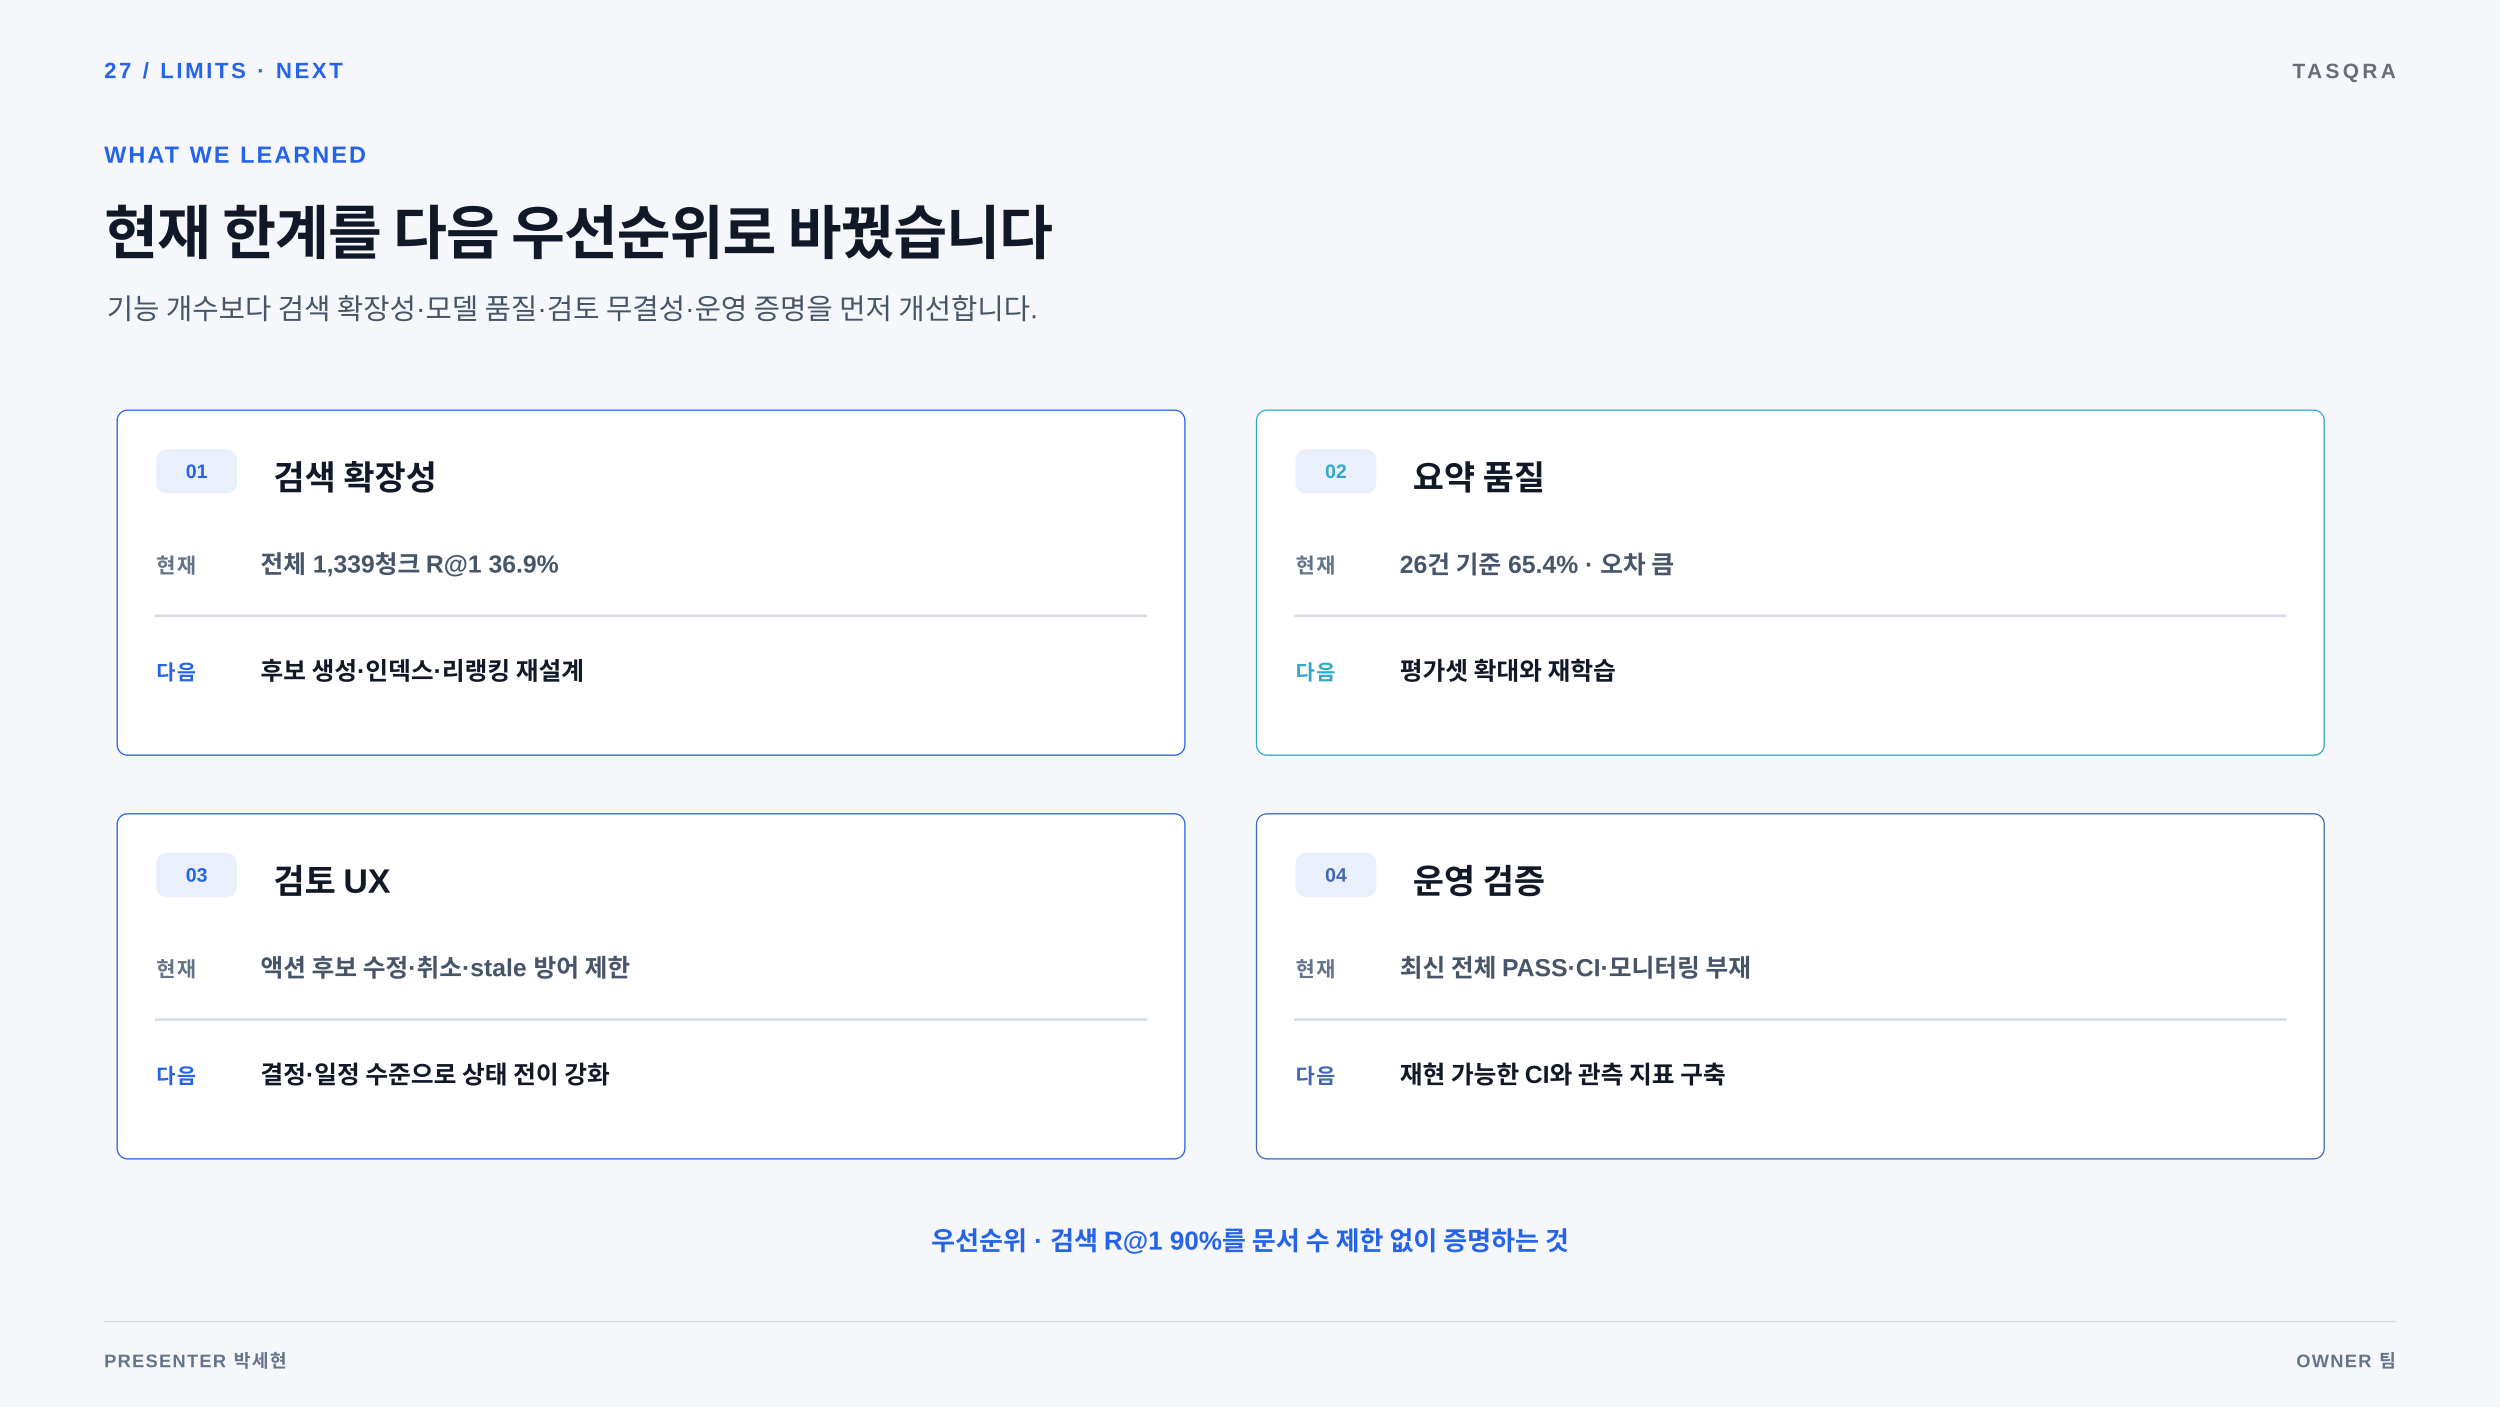
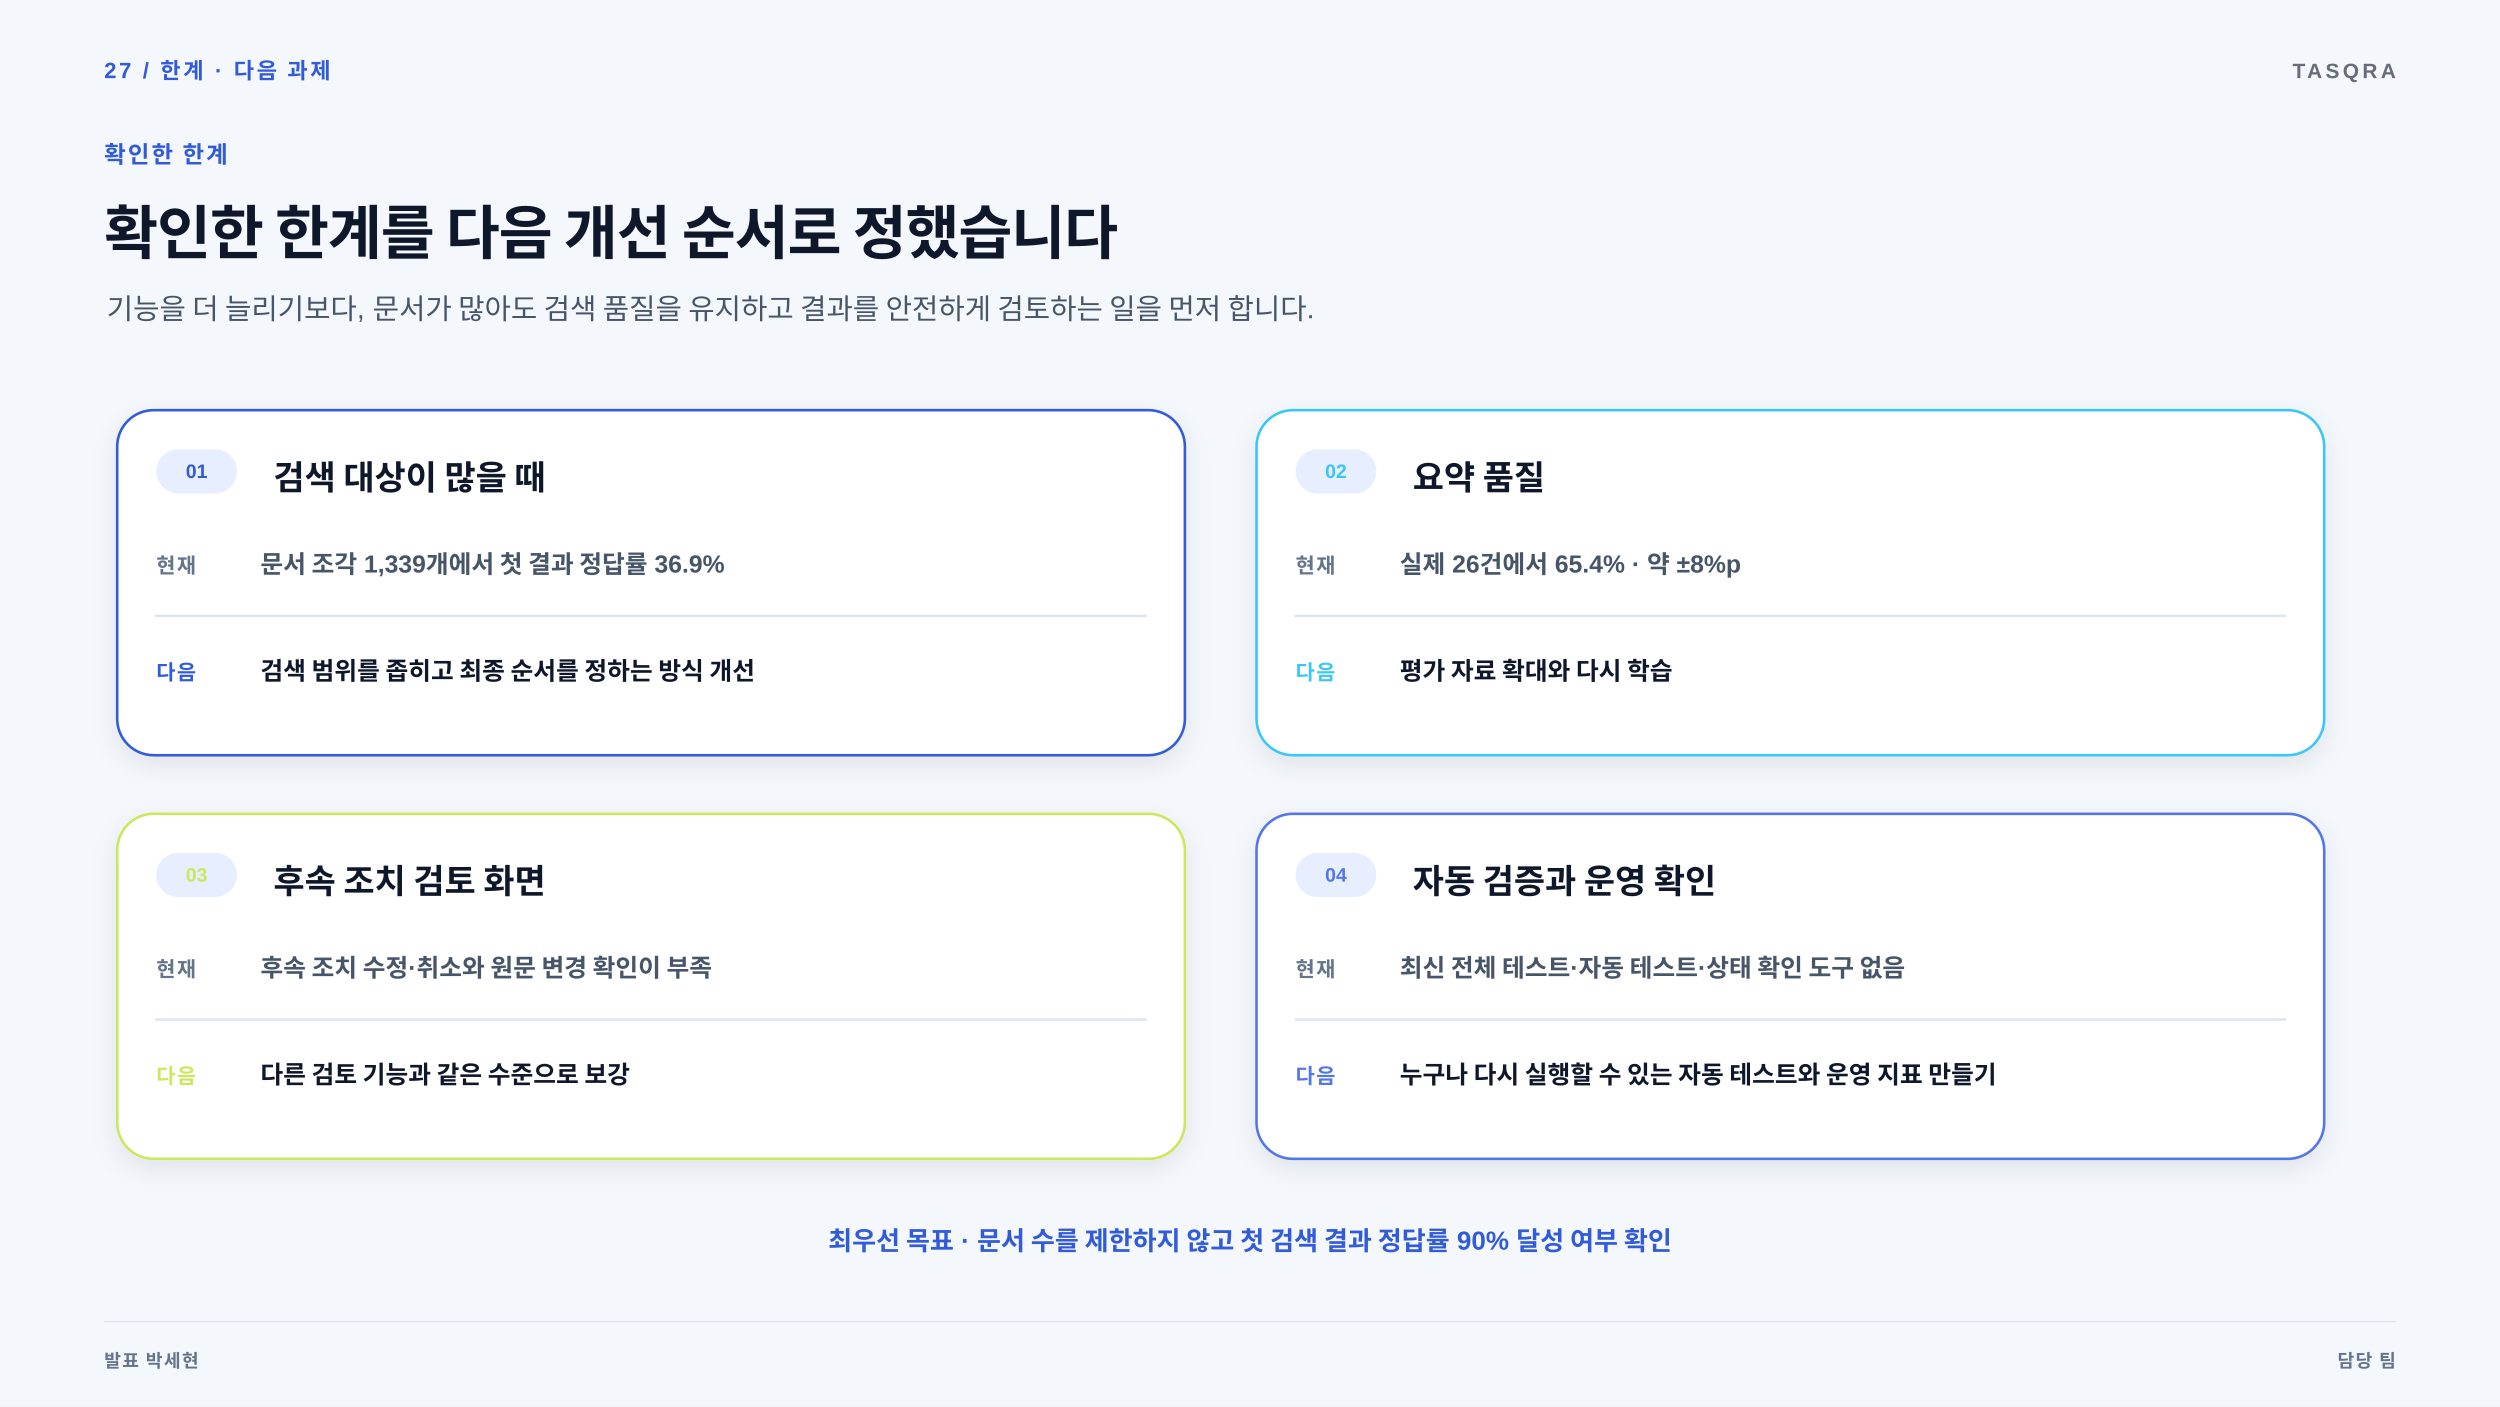
<svg xmlns="http://www.w3.org/2000/svg" width="1920" height="1080" viewBox="0 0 1920 1080">
  <defs>
    <style>@font-face{font-family:NotoKR;src:url("../../포트폴리오/NotoSansKR.ttf") format("truetype");} text{font-family:NotoKR,Arial,sans-serif;}</style>
    <filter id="shadow" x="-20%" y="-20%" width="140%" height="140%">
-       <feDropShadow dx="0" dy="4" stdDeviation="8" flood-color="#09111F" flood-opacity="0.06" />
+       <feDropShadow dx="0" dy="12" stdDeviation="16" flood-color="#0E162F" flood-opacity="0.11" />
    </filter>
    <filter id="softShadow" x="-20%" y="-20%" width="140%" height="140%">
-       <feDropShadow dx="0" dy="2" stdDeviation="5" flood-color="#09111F" flood-opacity="0.05" />
+       <feDropShadow dx="0" dy="7" stdDeviation="10" flood-color="#0E162F" flood-opacity="0.08" />
    </filter>
  </defs>
-   <rect x="0" y="0" width="1920" height="1080" rx="0" fill="#F5F7FA" stroke="none" stroke-width="0" opacity="1" />
-   <text x="80" y="60" font-family="NotoKR, Arial, sans-serif" font-size="17" font-weight="800" font-style="normal" fill="#2563EB" text-anchor="start" letter-spacing="2" opacity="1">27  /  LIMITS · NEXT</text>
-   <text x="1840" y="60" font-family="NotoKR, Arial, sans-serif" font-size="16" font-weight="800" font-style="normal" fill="#111827" text-anchor="end" letter-spacing="2.6" opacity="0.62">TASQRA</text>
-   <line x1="80" y1="1015" x2="1840" y2="1015" stroke="#D5DCE7" stroke-width="1" stroke-linecap="square" opacity="1" />
-   <text x="80" y="1050" font-family="NotoKR, Arial, sans-serif" font-size="14" font-weight="700" font-style="normal" fill="#64748B" text-anchor="start" letter-spacing="1" opacity="1">PRESENTER  박세현</text>
-   <text x="1840" y="1050" font-family="NotoKR, Arial, sans-serif" font-size="14" font-weight="700" font-style="normal" fill="#64748B" text-anchor="end" letter-spacing="1" opacity="1">OWNER  팀</text>
-   <text x="80" y="125" font-family="NotoKR, Arial, sans-serif" font-size="18" font-weight="800" font-style="normal" fill="#2563EB" text-anchor="start" letter-spacing="1.6" opacity="1">WHAT WE LEARNED</text>
-   <text x="80" y="195" font-family="NotoKR, Arial, sans-serif" font-size="45" font-weight="800" font-style="normal" fill="#111827" text-anchor="start" letter-spacing="-0.8" opacity="1">현재 한계를 다음 우선순위로 바꿨습니다</text>
-   <text x="82" y="245" font-family="NotoKR, Arial, sans-serif" font-size="22" font-weight="500" font-style="normal" fill="#475569" text-anchor="start" letter-spacing="0" opacity="1">기능 개수보다 검색 확장성·모델 품질·검토 무결성·운영 증명을 먼저 개선합니다.</text>
-   <rect x="90" y="315" width="820" height="265" rx="8" fill="#FFFFFF" stroke="#2563EB" stroke-width="1" opacity="1" />
-   <rect x="120" y="345" width="62" height="34" rx="8" fill="#E9EFFB" stroke="none" stroke-width="0" opacity="1" />
-   <text x="151.0" y="367.1" font-family="NotoKR, Arial, sans-serif" font-size="15" font-weight="700" font-style="normal" fill="#2563EB" text-anchor="middle" letter-spacing="0" opacity="1">01</text>
-   <text x="210" y="376" font-family="NotoKR, Arial, sans-serif" font-size="26" font-weight="800" font-style="normal" fill="#111827" text-anchor="start" letter-spacing="0" opacity="1">검색 확장성</text>
+   <rect x="0" y="0" width="1920" height="1080" rx="0" fill="#F4F7FC" stroke="none" stroke-width="0" opacity="1" />
+   <text x="80" y="60" font-family="NotoKR, Arial, sans-serif" font-size="17" font-weight="800" font-style="normal" fill="#315BD8" text-anchor="start" letter-spacing="2" opacity="1">27  /  한계 · 다음 과제</text>
+   <text x="1840" y="60" font-family="NotoKR, Arial, sans-serif" font-size="16" font-weight="800" font-style="normal" fill="#0F172A" text-anchor="end" letter-spacing="2.6" opacity="0.62">TASQRA</text>
+   <line x1="80" y1="1015" x2="1840" y2="1015" stroke="#DCE5F1" stroke-width="1" stroke-linecap="round" opacity="1" />
+   <text x="80" y="1050" font-family="NotoKR, Arial, sans-serif" font-size="14" font-weight="700" font-style="normal" fill="#64748B" text-anchor="start" letter-spacing="1" opacity="1">발표  박세현</text>
+   <text x="1840" y="1050" font-family="NotoKR, Arial, sans-serif" font-size="14" font-weight="700" font-style="normal" fill="#64748B" text-anchor="end" letter-spacing="1" opacity="1">담당  팀</text>
+   <text x="80" y="125" font-family="NotoKR, Arial, sans-serif" font-size="18" font-weight="800" font-style="normal" fill="#315BD8" text-anchor="start" letter-spacing="1.6" opacity="1">확인한 한계</text>
+   <text x="80" y="195" font-family="NotoKR, Arial, sans-serif" font-size="45" font-weight="800" font-style="normal" fill="#0F172A" text-anchor="start" letter-spacing="-0.8" opacity="1">확인한 한계를 다음 개선 순서로 정했습니다</text>
+   <text x="82" y="245" font-family="NotoKR, Arial, sans-serif" font-size="22" font-weight="500" font-style="normal" fill="#475569" text-anchor="start" letter-spacing="0" opacity="1">기능을 더 늘리기보다, 문서가 많아도 검색 품질을 유지하고 결과를 안전하게 검토하는 일을 먼저 합니다.</text>
+   <rect x="90" y="315" width="820" height="265" rx="28" fill="#FFFFFF" stroke="#315BD8" stroke-width="2" opacity="1" filter="url(#softShadow)" />
+   <rect x="120" y="345" width="62" height="34" rx="17.0" fill="#E7EEFF" stroke="none" stroke-width="0" opacity="1" />
+   <text x="151.0" y="367.1" font-family="NotoKR, Arial, sans-serif" font-size="15" font-weight="700" font-style="normal" fill="#315BD8" text-anchor="middle" letter-spacing="0" opacity="1">01</text>
+   <text x="210" y="376" font-family="NotoKR, Arial, sans-serif" font-size="26" font-weight="800" font-style="normal" fill="#0F172A" text-anchor="start" letter-spacing="0" opacity="1">검색 대상이 많을 때</text>
  <text x="120" y="440" font-family="NotoKR, Arial, sans-serif" font-size="16" font-weight="800" font-style="normal" fill="#64748B" text-anchor="start" letter-spacing="1.1" opacity="1">현재</text>
-   <text x="200" y="440" font-family="NotoKR, Arial, sans-serif" font-size="19" font-weight="600" font-style="normal" fill="#475569" text-anchor="start" letter-spacing="0" opacity="1">전체 1,339청크 R@1 36.9%</text>
-   <line x1="120" y1="473" x2="880" y2="473" stroke="#D5DCE7" stroke-width="2" stroke-linecap="square" opacity="1" />
-   <text x="120" y="522" font-family="NotoKR, Arial, sans-serif" font-size="16" font-weight="800" font-style="normal" fill="#2563EB" text-anchor="start" letter-spacing="1.1" opacity="1">다음</text>
-   <text x="200" y="522" font-family="NotoKR, Arial, sans-serif" font-size="19" font-weight="700" font-style="normal" fill="#111827" text-anchor="start" letter-spacing="0" opacity="1">후보 생성·인덱스·리랭킹 재설계</text>
-   <rect x="965" y="315" width="820" height="265" rx="8" fill="#FFFFFF" stroke="#2FA8CC" stroke-width="1" opacity="1" />
-   <rect x="995" y="345" width="62" height="34" rx="8" fill="#E9EFFB" stroke="none" stroke-width="0" opacity="1" />
-   <text x="1026.0" y="367.1" font-family="NotoKR, Arial, sans-serif" font-size="15" font-weight="700" font-style="normal" fill="#2FA8CC" text-anchor="middle" letter-spacing="0" opacity="1">02</text>
-   <text x="1085" y="376" font-family="NotoKR, Arial, sans-serif" font-size="26" font-weight="800" font-style="normal" fill="#111827" text-anchor="start" letter-spacing="0" opacity="1">요약 품질</text>
+   <text x="200" y="440" font-family="NotoKR, Arial, sans-serif" font-size="19" font-weight="600" font-style="normal" fill="#475569" text-anchor="start" letter-spacing="0" opacity="1">문서 조각 1,339개에서 첫 결과 정답률 36.9%</text>
+   <line x1="120" y1="473" x2="880" y2="473" stroke="#DCE5F1" stroke-width="2" stroke-linecap="round" opacity="1" />
+   <text x="120" y="522" font-family="NotoKR, Arial, sans-serif" font-size="16" font-weight="800" font-style="normal" fill="#315BD8" text-anchor="start" letter-spacing="1.1" opacity="1">다음</text>
+   <text x="200" y="522" font-family="NotoKR, Arial, sans-serif" font-size="19" font-weight="700" font-style="normal" fill="#0F172A" text-anchor="start" letter-spacing="0" opacity="1">검색 범위를 좁히고 최종 순서를 정하는 방식 개선</text>
+   <rect x="965" y="315" width="820" height="265" rx="28" fill="#FFFFFF" stroke="#3BC7F4" stroke-width="2" opacity="1" filter="url(#softShadow)" />
+   <rect x="995" y="345" width="62" height="34" rx="17.0" fill="#E7EEFF" stroke="none" stroke-width="0" opacity="1" />
+   <text x="1026.0" y="367.1" font-family="NotoKR, Arial, sans-serif" font-size="15" font-weight="700" font-style="normal" fill="#3BC7F4" text-anchor="middle" letter-spacing="0" opacity="1">02</text>
+   <text x="1085" y="376" font-family="NotoKR, Arial, sans-serif" font-size="26" font-weight="800" font-style="normal" fill="#0F172A" text-anchor="start" letter-spacing="0" opacity="1">요약 품질</text>
  <text x="995" y="440" font-family="NotoKR, Arial, sans-serif" font-size="16" font-weight="800" font-style="normal" fill="#64748B" text-anchor="start" letter-spacing="1.1" opacity="1">현재</text>
-   <text x="1075" y="440" font-family="NotoKR, Arial, sans-serif" font-size="19" font-weight="600" font-style="normal" fill="#475569" text-anchor="start" letter-spacing="0" opacity="1">26건 기준 65.4% · 오차 큼</text>
-   <line x1="995" y1="473" x2="1755" y2="473" stroke="#D5DCE7" stroke-width="2" stroke-linecap="square" opacity="1" />
-   <text x="995" y="522" font-family="NotoKR, Arial, sans-serif" font-size="16" font-weight="800" font-style="normal" fill="#2FA8CC" text-anchor="start" letter-spacing="1.1" opacity="1">다음</text>
-   <text x="1075" y="522" font-family="NotoKR, Arial, sans-serif" font-size="19" font-weight="700" font-style="normal" fill="#111827" text-anchor="start" letter-spacing="0" opacity="1">평가셋 확대와 재학습</text>
-   <rect x="90" y="625" width="820" height="265" rx="8" fill="#FFFFFF" stroke="#2563EB" stroke-width="1" opacity="1" />
-   <rect x="120" y="655" width="62" height="34" rx="8" fill="#E9EFFB" stroke="none" stroke-width="0" opacity="1" />
-   <text x="151.0" y="677.1" font-family="NotoKR, Arial, sans-serif" font-size="15" font-weight="700" font-style="normal" fill="#2563EB" text-anchor="middle" letter-spacing="0" opacity="1">03</text>
-   <text x="210" y="686" font-family="NotoKR, Arial, sans-serif" font-size="26" font-weight="800" font-style="normal" fill="#111827" text-anchor="start" letter-spacing="0" opacity="1">검토 UX</text>
+   <text x="1075" y="440" font-family="NotoKR, Arial, sans-serif" font-size="19" font-weight="600" font-style="normal" fill="#475569" text-anchor="start" letter-spacing="0" opacity="1">실제 26건에서 65.4% · 약 ±8%p</text>
+   <line x1="995" y1="473" x2="1755" y2="473" stroke="#DCE5F1" stroke-width="2" stroke-linecap="round" opacity="1" />
+   <text x="995" y="522" font-family="NotoKR, Arial, sans-serif" font-size="16" font-weight="800" font-style="normal" fill="#3BC7F4" text-anchor="start" letter-spacing="1.1" opacity="1">다음</text>
+   <text x="1075" y="522" font-family="NotoKR, Arial, sans-serif" font-size="19" font-weight="700" font-style="normal" fill="#0F172A" text-anchor="start" letter-spacing="0" opacity="1">평가 자료 확대와 다시 학습</text>
+   <rect x="90" y="625" width="820" height="265" rx="28" fill="#FFFFFF" stroke="#C9E85B" stroke-width="2" opacity="1" filter="url(#softShadow)" />
+   <rect x="120" y="655" width="62" height="34" rx="17.0" fill="#E7EEFF" stroke="none" stroke-width="0" opacity="1" />
+   <text x="151.0" y="677.1" font-family="NotoKR, Arial, sans-serif" font-size="15" font-weight="700" font-style="normal" fill="#C9E85B" text-anchor="middle" letter-spacing="0" opacity="1">03</text>
+   <text x="210" y="686" font-family="NotoKR, Arial, sans-serif" font-size="26" font-weight="800" font-style="normal" fill="#0F172A" text-anchor="start" letter-spacing="0" opacity="1">후속 조치 검토 화면</text>
  <text x="120" y="750" font-family="NotoKR, Arial, sans-serif" font-size="16" font-weight="800" font-style="normal" fill="#64748B" text-anchor="start" letter-spacing="1.1" opacity="1">현재</text>
-   <text x="200" y="750" font-family="NotoKR, Arial, sans-serif" font-size="19" font-weight="600" font-style="normal" fill="#475569" text-anchor="start" letter-spacing="0" opacity="1">액션 후보 수정·취소·stale 방어 제한</text>
-   <line x1="120" y1="783" x2="880" y2="783" stroke="#D5DCE7" stroke-width="2" stroke-linecap="square" opacity="1" />
-   <text x="120" y="832" font-family="NotoKR, Arial, sans-serif" font-size="16" font-weight="800" font-style="normal" fill="#2563EB" text-anchor="start" letter-spacing="1.1" opacity="1">다음</text>
-   <text x="200" y="832" font-family="NotoKR, Arial, sans-serif" font-size="19" font-weight="700" font-style="normal" fill="#111827" text-anchor="start" letter-spacing="0" opacity="1">결정·일정 수준으로 상태 전이 강화</text>
-   <rect x="965" y="625" width="820" height="265" rx="8" fill="#FFFFFF" stroke="#4267B2" stroke-width="1" opacity="1" />
-   <rect x="995" y="655" width="62" height="34" rx="8" fill="#E9EFFB" stroke="none" stroke-width="0" opacity="1" />
-   <text x="1026.0" y="677.1" font-family="NotoKR, Arial, sans-serif" font-size="15" font-weight="700" font-style="normal" fill="#4267B2" text-anchor="middle" letter-spacing="0" opacity="1">04</text>
-   <text x="1085" y="686" font-family="NotoKR, Arial, sans-serif" font-size="26" font-weight="800" font-style="normal" fill="#111827" text-anchor="start" letter-spacing="0" opacity="1">운영 검증</text>
+   <text x="200" y="750" font-family="NotoKR, Arial, sans-serif" font-size="19" font-weight="600" font-style="normal" fill="#475569" text-anchor="start" letter-spacing="0" opacity="1">후속 조치 수정·취소와 원문 변경 확인이 부족</text>
+   <line x1="120" y1="783" x2="880" y2="783" stroke="#DCE5F1" stroke-width="2" stroke-linecap="round" opacity="1" />
+   <text x="120" y="832" font-family="NotoKR, Arial, sans-serif" font-size="16" font-weight="800" font-style="normal" fill="#C9E85B" text-anchor="start" letter-spacing="1.1" opacity="1">다음</text>
+   <text x="200" y="832" font-family="NotoKR, Arial, sans-serif" font-size="19" font-weight="700" font-style="normal" fill="#0F172A" text-anchor="start" letter-spacing="0" opacity="1">다른 검토 기능과 같은 수준으로 보강</text>
+   <rect x="965" y="625" width="820" height="265" rx="28" fill="#FFFFFF" stroke="#5576E8" stroke-width="2" opacity="1" filter="url(#softShadow)" />
+   <rect x="995" y="655" width="62" height="34" rx="17.0" fill="#E7EEFF" stroke="none" stroke-width="0" opacity="1" />
+   <text x="1026.0" y="677.1" font-family="NotoKR, Arial, sans-serif" font-size="15" font-weight="700" font-style="normal" fill="#5576E8" text-anchor="middle" letter-spacing="0" opacity="1">04</text>
+   <text x="1085" y="686" font-family="NotoKR, Arial, sans-serif" font-size="26" font-weight="800" font-style="normal" fill="#0F172A" text-anchor="start" letter-spacing="0" opacity="1">자동 검증과 운영 확인</text>
  <text x="995" y="750" font-family="NotoKR, Arial, sans-serif" font-size="16" font-weight="800" font-style="normal" fill="#64748B" text-anchor="start" letter-spacing="1.1" opacity="1">현재</text>
-   <text x="1075" y="750" font-family="NotoKR, Arial, sans-serif" font-size="19" font-weight="600" font-style="normal" fill="#475569" text-anchor="start" letter-spacing="0" opacity="1">최신 전체 PASS·CI·모니터링 부재</text>
-   <line x1="995" y1="783" x2="1755" y2="783" stroke="#D5DCE7" stroke-width="2" stroke-linecap="square" opacity="1" />
-   <text x="995" y="832" font-family="NotoKR, Arial, sans-serif" font-size="16" font-weight="800" font-style="normal" fill="#4267B2" text-anchor="start" letter-spacing="1.1" opacity="1">다음</text>
-   <text x="1075" y="832" font-family="NotoKR, Arial, sans-serif" font-size="19" font-weight="700" font-style="normal" fill="#111827" text-anchor="start" letter-spacing="0" opacity="1">재현 가능한 CI와 관측 지표 구축</text>
-   <text x="960" y="960" font-family="NotoKR, Arial, sans-serif" font-size="20" font-weight="800" font-style="normal" fill="#2563EB" text-anchor="middle" letter-spacing="0" opacity="1">우선순위  ·  검색 R@1 90%를 문서 수 제한 없이 증명하는 것</text>
+   <text x="1075" y="750" font-family="NotoKR, Arial, sans-serif" font-size="19" font-weight="600" font-style="normal" fill="#475569" text-anchor="start" letter-spacing="0" opacity="1">최신 전체 테스트·자동 테스트·상태 확인 도구 없음</text>
+   <line x1="995" y1="783" x2="1755" y2="783" stroke="#DCE5F1" stroke-width="2" stroke-linecap="round" opacity="1" />
+   <text x="995" y="832" font-family="NotoKR, Arial, sans-serif" font-size="16" font-weight="800" font-style="normal" fill="#5576E8" text-anchor="start" letter-spacing="1.1" opacity="1">다음</text>
+   <text x="1075" y="832" font-family="NotoKR, Arial, sans-serif" font-size="19" font-weight="700" font-style="normal" fill="#0F172A" text-anchor="start" letter-spacing="0" opacity="1">누구나 다시 실행할 수 있는 자동 테스트와 운영 지표 만들기</text>
+   <text x="960" y="960" font-family="NotoKR, Arial, sans-serif" font-size="20" font-weight="800" font-style="normal" fill="#315BD8" text-anchor="middle" letter-spacing="0" opacity="1">최우선 목표  ·  문서 수를 제한하지 않고 첫 검색 결과 정답률 90% 달성 여부 확인</text>
</svg>
